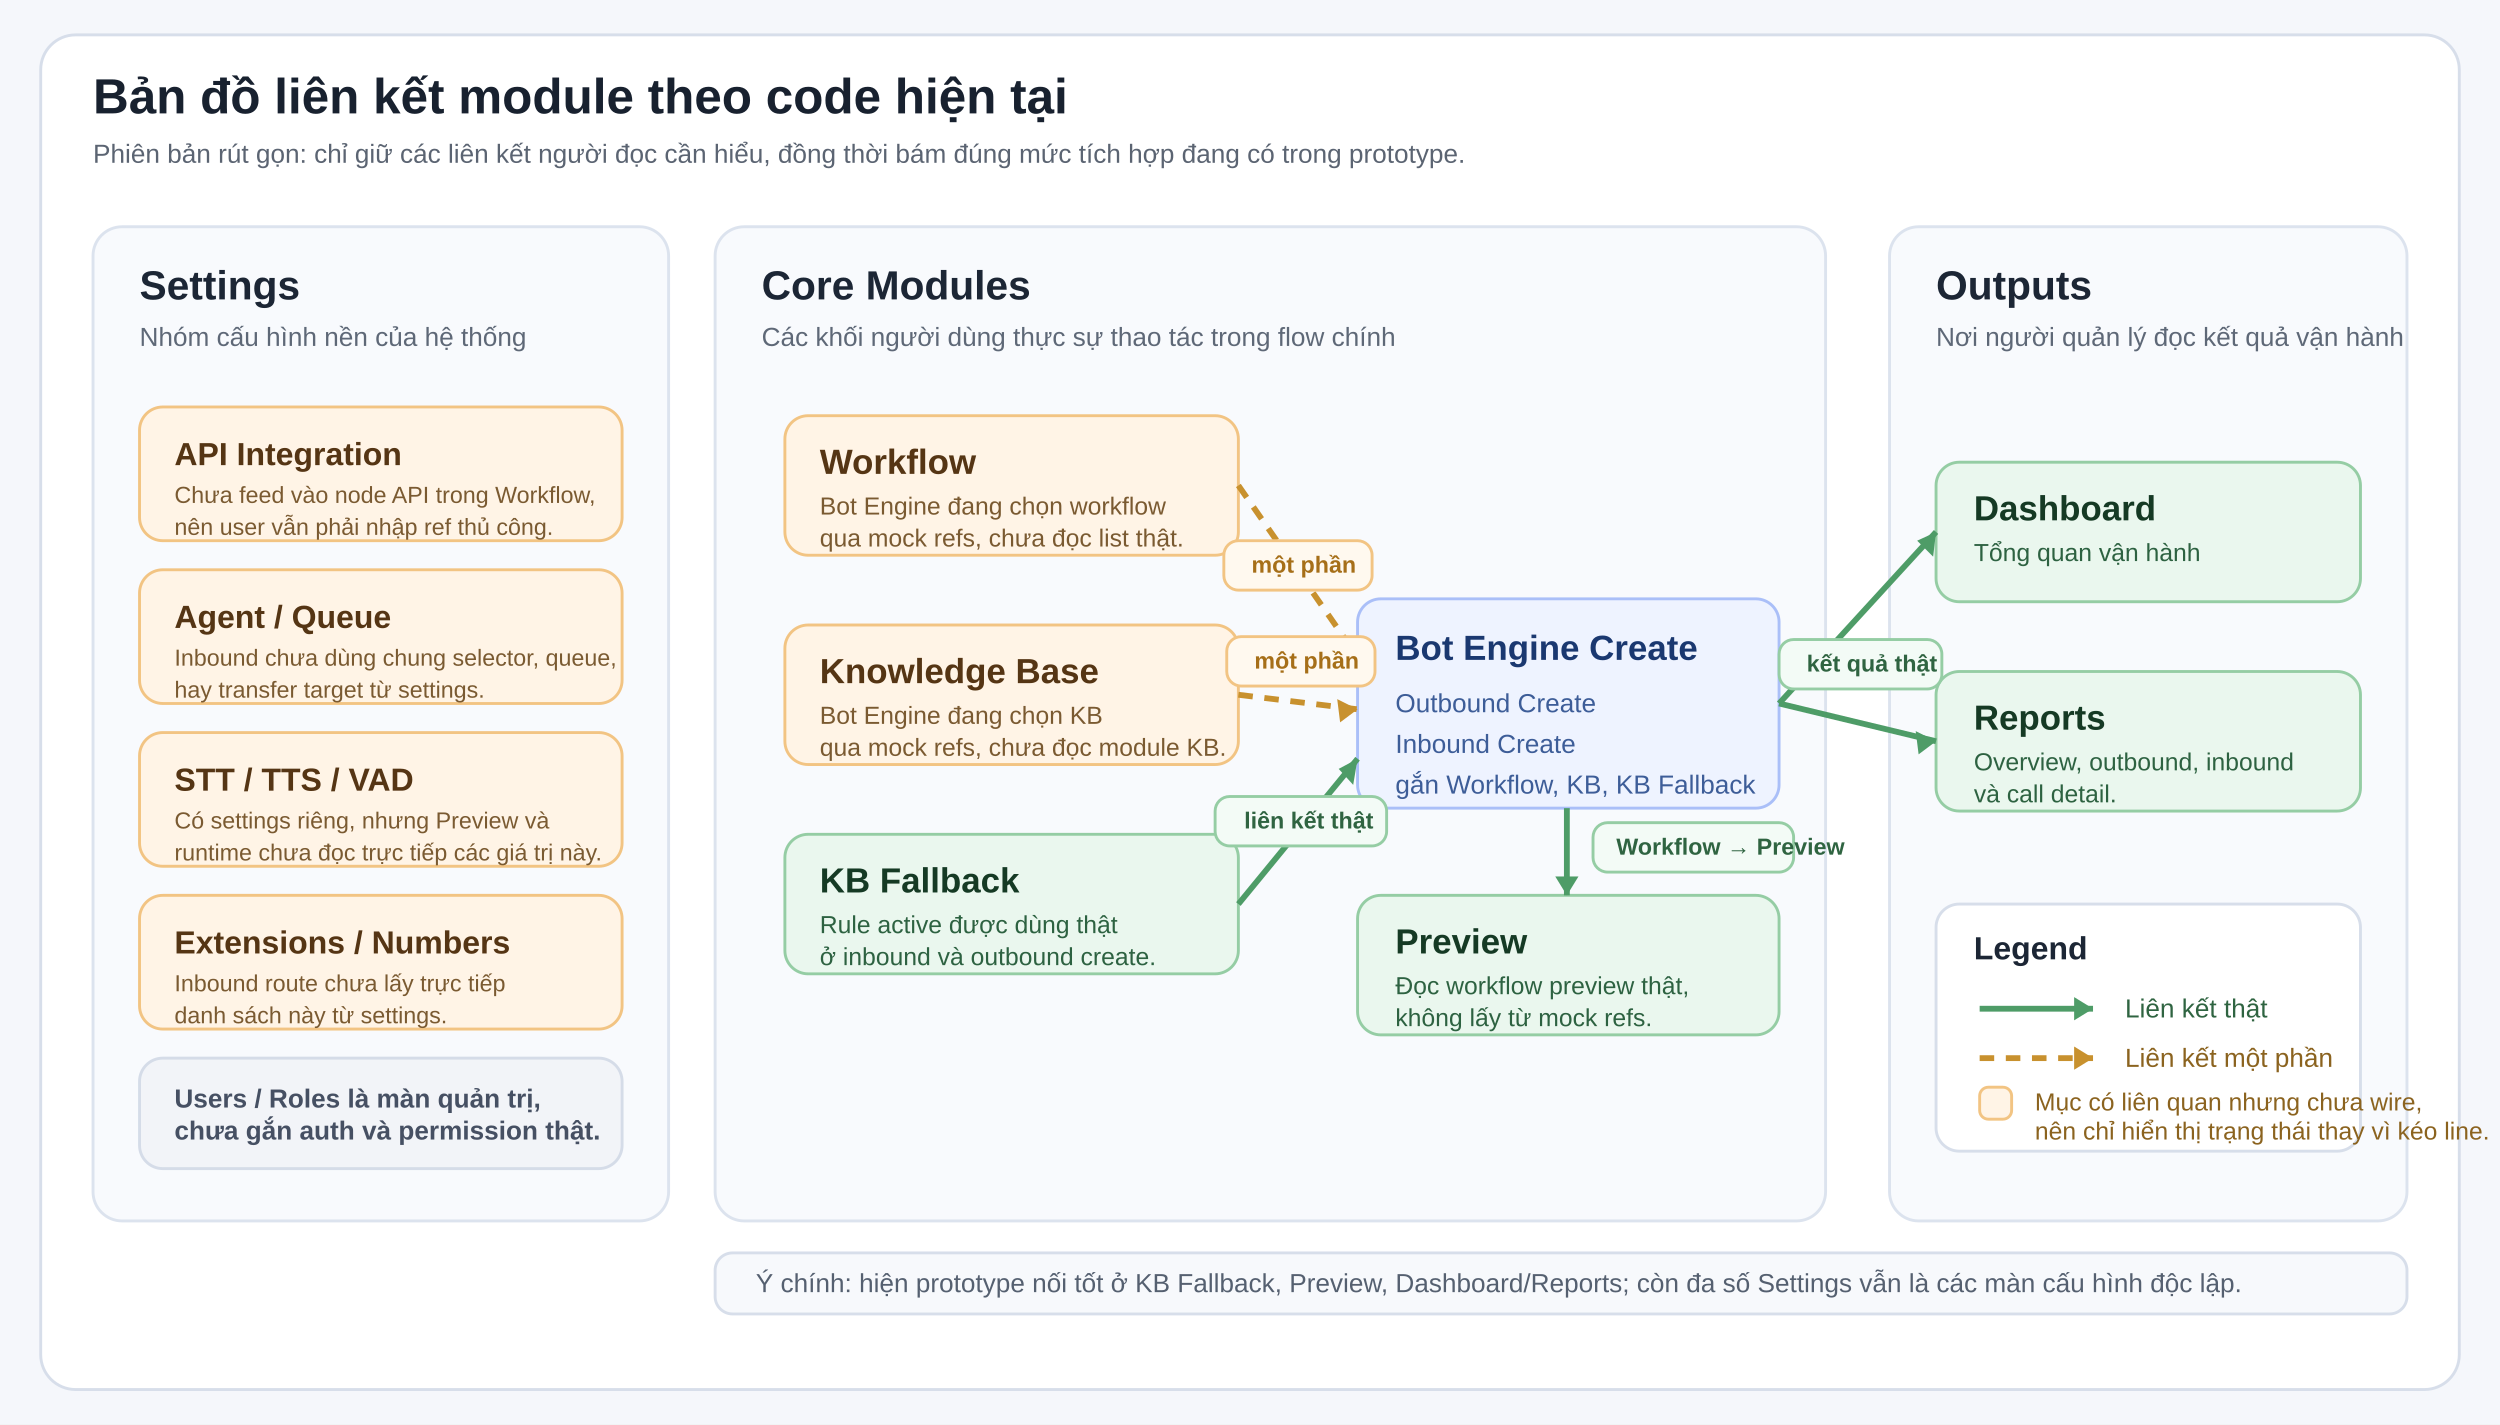
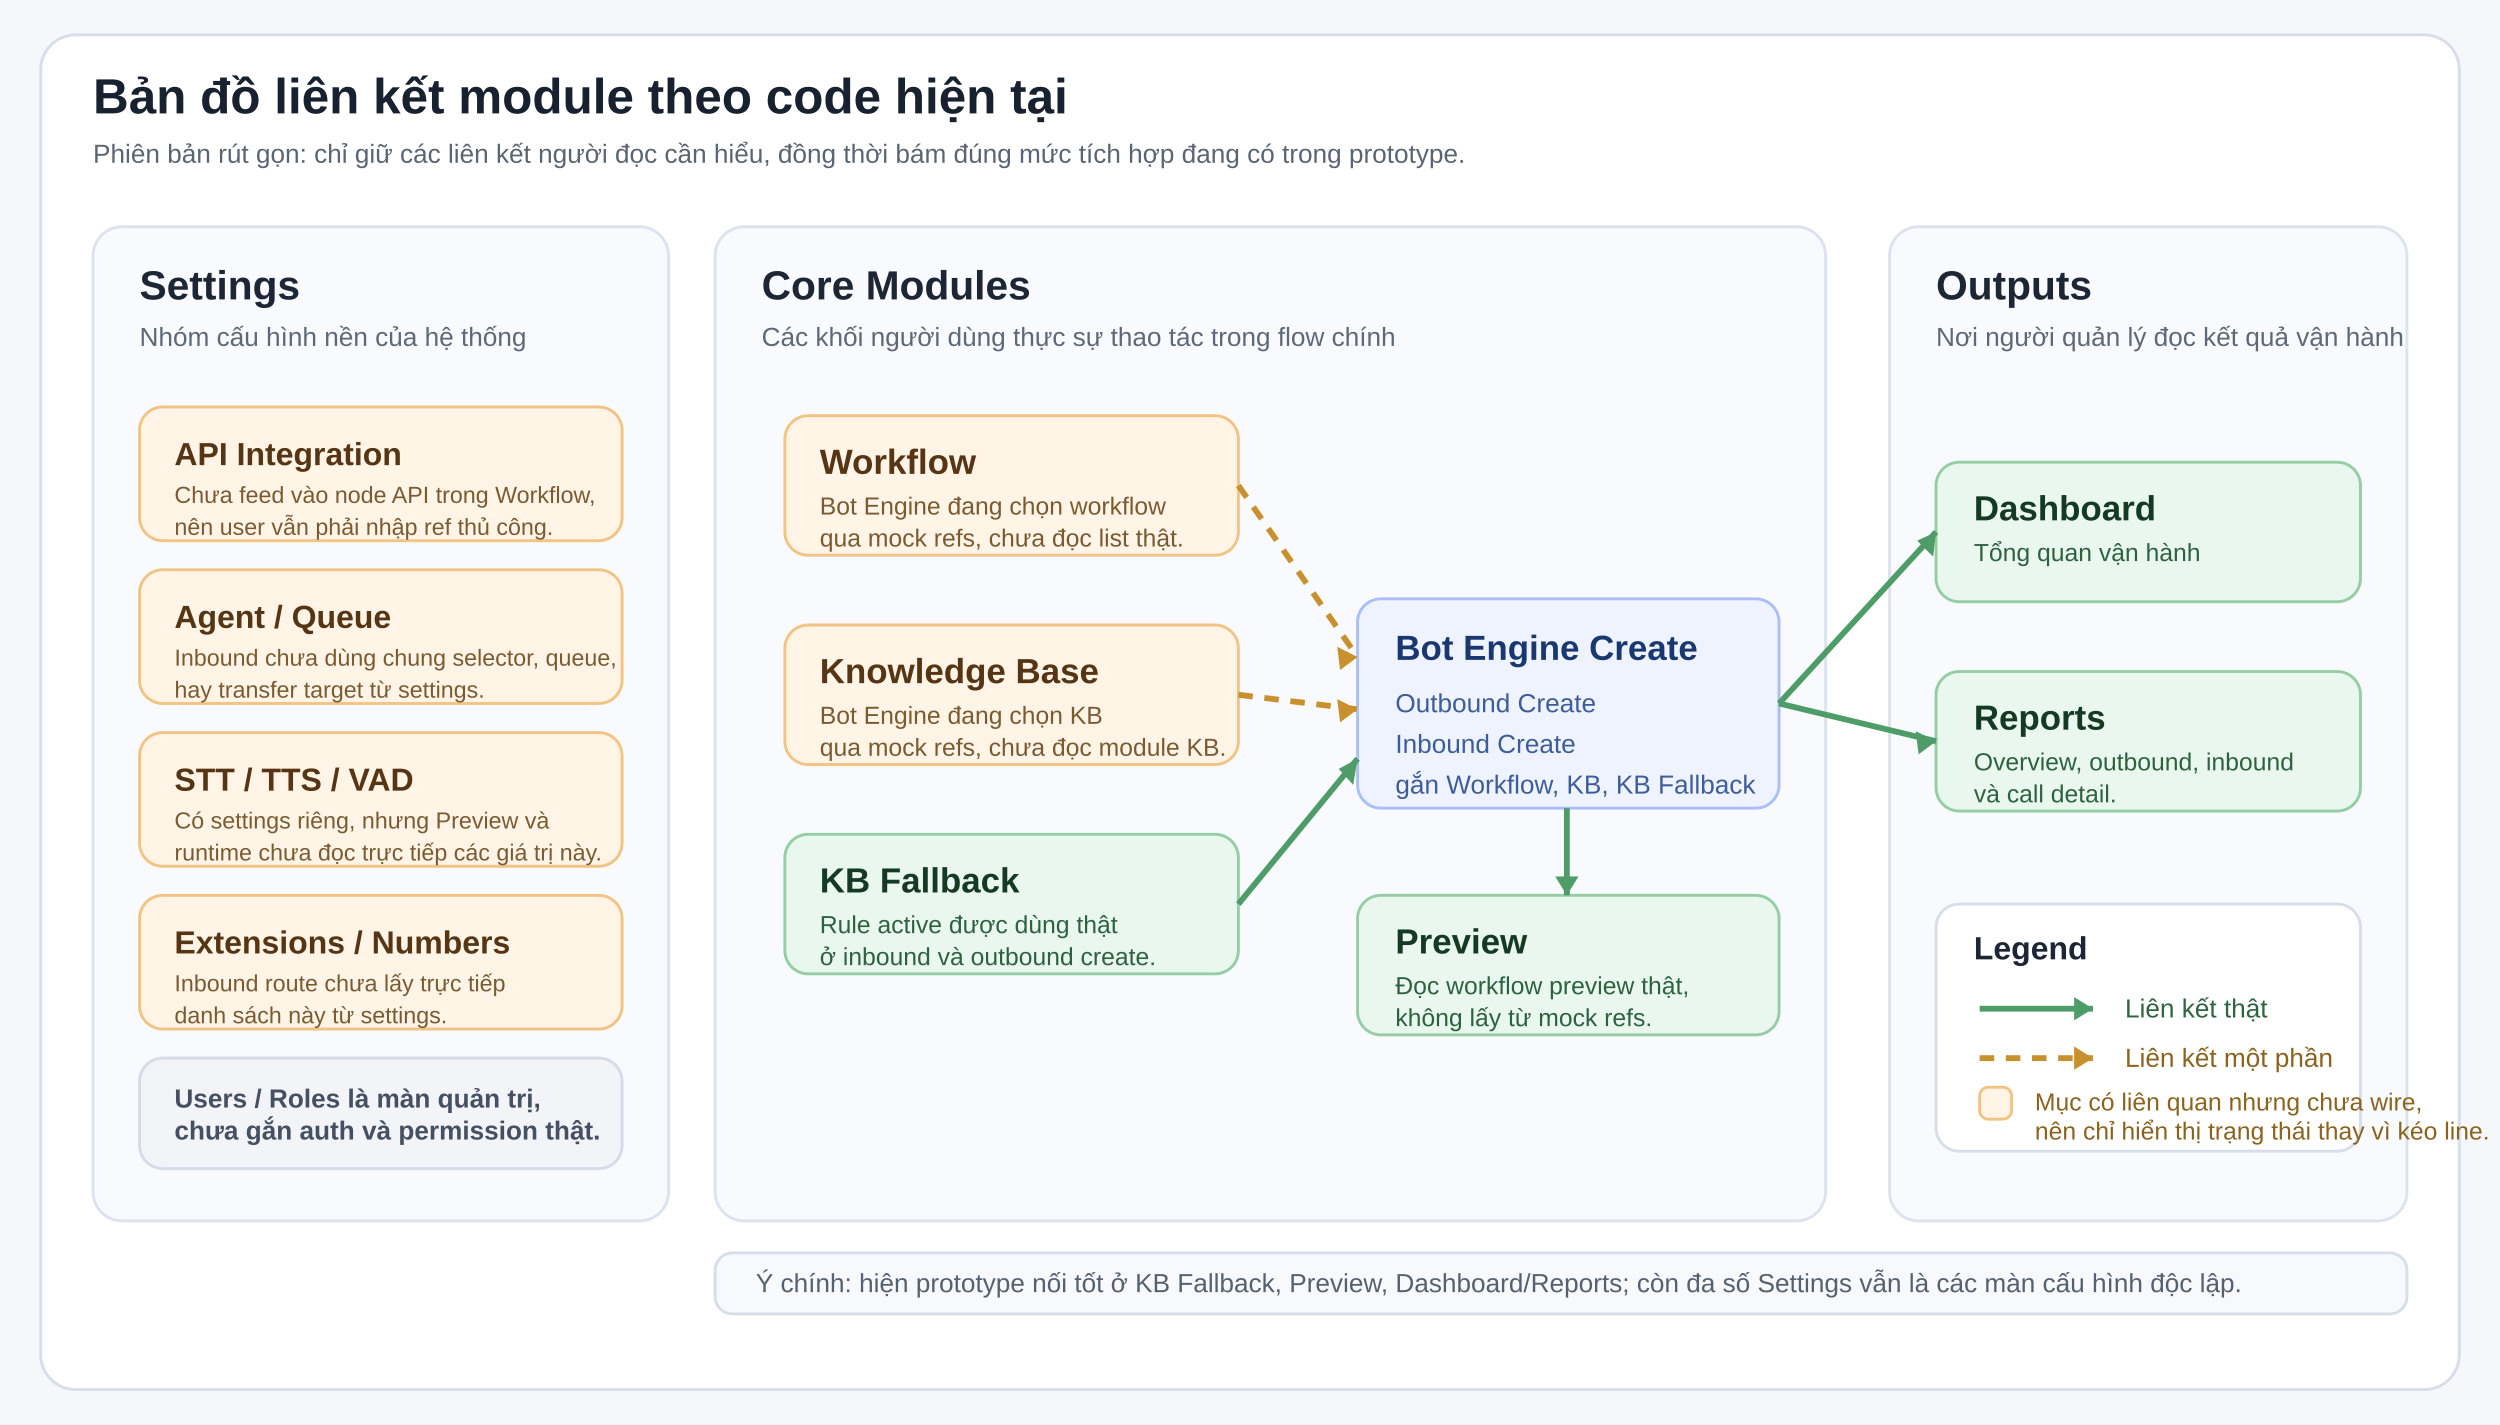
<svg xmlns="http://www.w3.org/2000/svg" width="1720" height="980" viewBox="0 0 1720 980" fill="none">
  <rect width="1720" height="980" fill="#F5F7FB" />
  <rect x="28" y="24" width="1664" height="932" rx="24" fill="#FFFFFF" stroke="#D7DEEA" stroke-width="2" />
  <text x="64" y="78" fill="#18212F" font-family="Arial, sans-serif" font-size="34" font-weight="700">Bản đồ liên kết module theo code hiện tại</text>
  <text x="64" y="112" fill="#5B6472" font-family="Arial, sans-serif" font-size="18">Phiên bản rút gọn: chỉ giữ các liên kết người đọc cần hiểu, đồng thời bám đúng mức tích hợp đang có trong prototype.</text>
  <rect x="64" y="156" width="396" height="684" rx="20" fill="#F8FAFD" stroke="#DCE3EE" stroke-width="2" />
  <text x="96" y="206" fill="#1C2635" font-family="Arial, sans-serif" font-size="28" font-weight="700">Settings</text>
  <text x="96" y="238" fill="#5E6877" font-family="Arial, sans-serif" font-size="18">Nhóm cấu hình nền của hệ thống</text>
  <rect x="96" y="280" width="332" height="92" rx="16" fill="#FFF4E6" stroke="#F2C483" stroke-width="2" />
  <text x="120" y="320" fill="#553514" font-family="Arial, sans-serif" font-size="22" font-weight="700">API Integration</text>
  <text x="120" y="346" fill="#7A5A31" font-family="Arial, sans-serif" font-size="16">
    <tspan x="120" dy="0">Chưa feed vào node API trong Workflow,</tspan>
    <tspan x="120" dy="22">nên user vẫn phải nhập ref thủ công.</tspan>
  </text>
  <rect x="96" y="392" width="332" height="92" rx="16" fill="#FFF4E6" stroke="#F2C483" stroke-width="2" />
  <text x="120" y="432" fill="#553514" font-family="Arial, sans-serif" font-size="22" font-weight="700">Agent / Queue</text>
  <text x="120" y="458" fill="#7A5A31" font-family="Arial, sans-serif" font-size="16">
    <tspan x="120" dy="0">Inbound chưa dùng chung selector, queue,</tspan>
    <tspan x="120" dy="22">hay transfer target từ settings.</tspan>
  </text>
  <rect x="96" y="504" width="332" height="92" rx="16" fill="#FFF4E6" stroke="#F2C483" stroke-width="2" />
  <text x="120" y="544" fill="#553514" font-family="Arial, sans-serif" font-size="22" font-weight="700">STT / TTS / VAD</text>
  <text x="120" y="570" fill="#7A5A31" font-family="Arial, sans-serif" font-size="16">
    <tspan x="120" dy="0">Có settings riêng, nhưng Preview và</tspan>
    <tspan x="120" dy="22">runtime chưa đọc trực tiếp các giá trị này.</tspan>
  </text>
  <rect x="96" y="616" width="332" height="92" rx="16" fill="#FFF4E6" stroke="#F2C483" stroke-width="2" />
  <text x="120" y="656" fill="#553514" font-family="Arial, sans-serif" font-size="22" font-weight="700">Extensions / Numbers</text>
  <text x="120" y="682" fill="#7A5A31" font-family="Arial, sans-serif" font-size="16">
    <tspan x="120" dy="0">Inbound route chưa lấy trực tiếp</tspan>
    <tspan x="120" dy="22">danh sách này từ settings.</tspan>
  </text>
  <rect x="96" y="728" width="332" height="76" rx="16" fill="#F2F4F8" stroke="#D5DCE8" stroke-width="2" />
  <text x="120" y="762" fill="#465063" font-family="Arial, sans-serif" font-size="18" font-weight="700">
    <tspan x="120" dy="0">Users / Roles là màn quản trị,</tspan>
    <tspan x="120" dy="22">chưa gắn auth và permission thật.</tspan>
  </text>
  <rect x="492" y="156" width="764" height="684" rx="20" fill="#F8FAFD" stroke="#DCE3EE" stroke-width="2" />
  <text x="524" y="206" fill="#1C2635" font-family="Arial, sans-serif" font-size="28" font-weight="700">Core Modules</text>
  <text x="524" y="238" fill="#5E6877" font-family="Arial, sans-serif" font-size="18">Các khối người dùng thực sự thao tác trong flow chính</text>
  <rect x="540" y="286" width="312" height="96" rx="16" fill="#FFF4E6" stroke="#F2C483" stroke-width="2" />
  <text x="564" y="326" fill="#553514" font-family="Arial, sans-serif" font-size="24" font-weight="700">Workflow</text>
  <text x="564" y="354" fill="#7A5A31" font-family="Arial, sans-serif" font-size="17">
    <tspan x="564" dy="0">Bot Engine đang chọn workflow</tspan>
    <tspan x="564" dy="22">qua mock refs, chưa đọc list thật.</tspan>
  </text>
  <rect x="540" y="430" width="312" height="96" rx="16" fill="#FFF4E6" stroke="#F2C483" stroke-width="2" />
  <text x="564" y="470" fill="#553514" font-family="Arial, sans-serif" font-size="24" font-weight="700">Knowledge Base</text>
  <text x="564" y="498" fill="#7A5A31" font-family="Arial, sans-serif" font-size="17">
    <tspan x="564" dy="0">Bot Engine đang chọn KB</tspan>
    <tspan x="564" dy="22">qua mock refs, chưa đọc module KB.</tspan>
  </text>
  <rect x="540" y="574" width="312" height="96" rx="16" fill="#EAF7EE" stroke="#95CDA4" stroke-width="2" />
  <text x="564" y="614" fill="#153A24" font-family="Arial, sans-serif" font-size="24" font-weight="700">KB Fallback</text>
  <text x="564" y="642" fill="#2D6241" font-family="Arial, sans-serif" font-size="17">
    <tspan x="564" dy="0">Rule active được dùng thật</tspan>
    <tspan x="564" dy="22">ở inbound và outbound create.</tspan>
  </text>
  <rect x="934" y="412" width="290" height="144" rx="16" fill="#EEF3FF" stroke="#AABFF8" stroke-width="2" />
  <text x="960" y="454" fill="#1A3870" font-family="Arial, sans-serif" font-size="24" font-weight="700">Bot Engine Create</text>
  <text x="960" y="490" fill="#3D5D98" font-family="Arial, sans-serif" font-size="18">Outbound Create</text>
  <text x="960" y="518" fill="#3D5D98" font-family="Arial, sans-serif" font-size="18">Inbound Create</text>
  <text x="960" y="546" fill="#3D5D98" font-family="Arial, sans-serif" font-size="18">gắn Workflow, KB, KB Fallback</text>
  <rect x="934" y="616" width="290" height="96" rx="16" fill="#EAF7EE" stroke="#95CDA4" stroke-width="2" />
  <text x="960" y="656" fill="#153A24" font-family="Arial, sans-serif" font-size="24" font-weight="700">Preview</text>
  <text x="960" y="684" fill="#2D6241" font-family="Arial, sans-serif" font-size="17">
    <tspan x="960" dy="0">Đọc workflow preview thật,</tspan>
    <tspan x="960" dy="22">không lấy từ mock refs.</tspan>
  </text>
  <line x1="852" y1="334" x2="934" y2="452" stroke="#C8912E" stroke-width="4" stroke-dasharray="10 8" />
  <polygon points="934,452 920,445 922,461" fill="#C8912E" />
-   <rect x="842" y="372" width="102" height="34" rx="10" fill="#FFF9EF" stroke="#F2C483" stroke-width="2" />
-   <text x="861" y="394" fill="#A66F18" font-family="Arial, sans-serif" font-size="16" font-weight="700">một phần</text>
  <line x1="852" y1="478" x2="934" y2="488" stroke="#C8912E" stroke-width="4" stroke-dasharray="10 8" />
  <polygon points="934,488 920,481 922,497" fill="#C8912E" />
-   <rect x="844" y="438" width="102" height="34" rx="10" fill="#FFF9EF" stroke="#F2C483" stroke-width="2" />
-   <text x="863" y="460" fill="#A66F18" font-family="Arial, sans-serif" font-size="16" font-weight="700">một phần</text>
  <line x1="852" y1="622" x2="934" y2="522" stroke="#4E9C67" stroke-width="4" />
  <polygon points="934,522 921,529 931,540" fill="#4E9C67" />
-   <rect x="836" y="548" width="118" height="34" rx="10" fill="#F3FBF6" stroke="#95CDA4" stroke-width="2" />
-   <text x="856" y="570" fill="#2F6441" font-family="Arial, sans-serif" font-size="16" font-weight="700">liên kết thật</text>
  <line x1="1078" y1="556" x2="1078" y2="616" stroke="#4E9C67" stroke-width="4" />
  <polygon points="1078,616 1070,603 1086,603" fill="#4E9C67" />
-   <rect x="1096" y="566" width="138" height="34" rx="10" fill="#F3FBF6" stroke="#95CDA4" stroke-width="2" />
-   <text x="1112" y="588" fill="#2F6441" font-family="Arial, sans-serif" font-size="16" font-weight="700">Workflow → Preview</text>
  <rect x="1300" y="156" width="356" height="684" rx="20" fill="#F8FAFD" stroke="#DCE3EE" stroke-width="2" />
  <text x="1332" y="206" fill="#1C2635" font-family="Arial, sans-serif" font-size="28" font-weight="700">Outputs</text>
  <text x="1332" y="238" fill="#5E6877" font-family="Arial, sans-serif" font-size="18">Nơi người quản lý đọc kết quả vận hành</text>
  <rect x="1332" y="318" width="292" height="96" rx="16" fill="#EAF7EE" stroke="#95CDA4" stroke-width="2" />
  <text x="1358" y="358" fill="#153A24" font-family="Arial, sans-serif" font-size="24" font-weight="700">Dashboard</text>
  <text x="1358" y="386" fill="#2D6241" font-family="Arial, sans-serif" font-size="17">Tổng quan vận hành</text>
  <rect x="1332" y="462" width="292" height="96" rx="16" fill="#EAF7EE" stroke="#95CDA4" stroke-width="2" />
  <text x="1358" y="502" fill="#153A24" font-family="Arial, sans-serif" font-size="24" font-weight="700">Reports</text>
  <text x="1358" y="530" fill="#2D6241" font-family="Arial, sans-serif" font-size="17">
    <tspan x="1358" dy="0">Overview, outbound, inbound</tspan>
    <tspan x="1358" dy="22">và call detail.</tspan>
  </text>
  <line x1="1224" y1="484" x2="1332" y2="366" stroke="#4E9C67" stroke-width="4" />
  <polygon points="1332,366 1319,372 1330,383" fill="#4E9C67" />
  <line x1="1224" y1="484" x2="1332" y2="510" stroke="#4E9C67" stroke-width="4" />
  <polygon points="1332,510 1318,503 1320,519" fill="#4E9C67" />
-   <rect x="1224" y="440" width="112" height="34" rx="10" fill="#F3FBF6" stroke="#95CDA4" stroke-width="2" />
-   <text x="1243" y="462" fill="#2F6441" font-family="Arial, sans-serif" font-size="16" font-weight="700">kết quả thật</text>
  <rect x="1332" y="622" width="292" height="170" rx="16" fill="#FFFFFF" stroke="#D7DEEA" stroke-width="2" />
  <text x="1358" y="660" fill="#1C2635" font-family="Arial, sans-serif" font-size="22" font-weight="700">Legend</text>
  <line x1="1362" y1="694" x2="1440" y2="694" stroke="#4E9C67" stroke-width="4" />
  <polygon points="1440,694 1427,686 1427,702" fill="#4E9C67" />
  <text x="1462" y="700" fill="#2F6441" font-family="Arial, sans-serif" font-size="18">Liên kết thật</text>
  <line x1="1362" y1="728" x2="1440" y2="728" stroke="#C8912E" stroke-width="4" stroke-dasharray="10 8" />
  <polygon points="1440,728 1427,720 1427,736" fill="#C8912E" />
  <text x="1462" y="734" fill="#8B631F" font-family="Arial, sans-serif" font-size="18">Liên kết một phần</text>
  <rect x="1362" y="748" width="22" height="22" rx="6" fill="#FFF4E6" stroke="#F2C483" stroke-width="2" />
  <text x="1400" y="764" fill="#8B631F" font-family="Arial, sans-serif" font-size="17">
    <tspan x="1400" dy="0">Mục có liên quan nhưng chưa wire,</tspan>
    <tspan x="1400" dy="20">nên chỉ hiển thị trạng thái thay vì kéo line.</tspan>
  </text>
  <rect x="492" y="862" width="1164" height="42" rx="12" fill="#F7F9FC" stroke="#D7DEEA" stroke-width="2" />
  <text x="520" y="889" fill="#556070" font-family="Arial, sans-serif" font-size="18">Ý chính: hiện prototype nối tốt ở KB Fallback, Preview, Dashboard/Reports; còn đa số Settings vẫn là các màn cấu hình độc lập.</text>
</svg>
